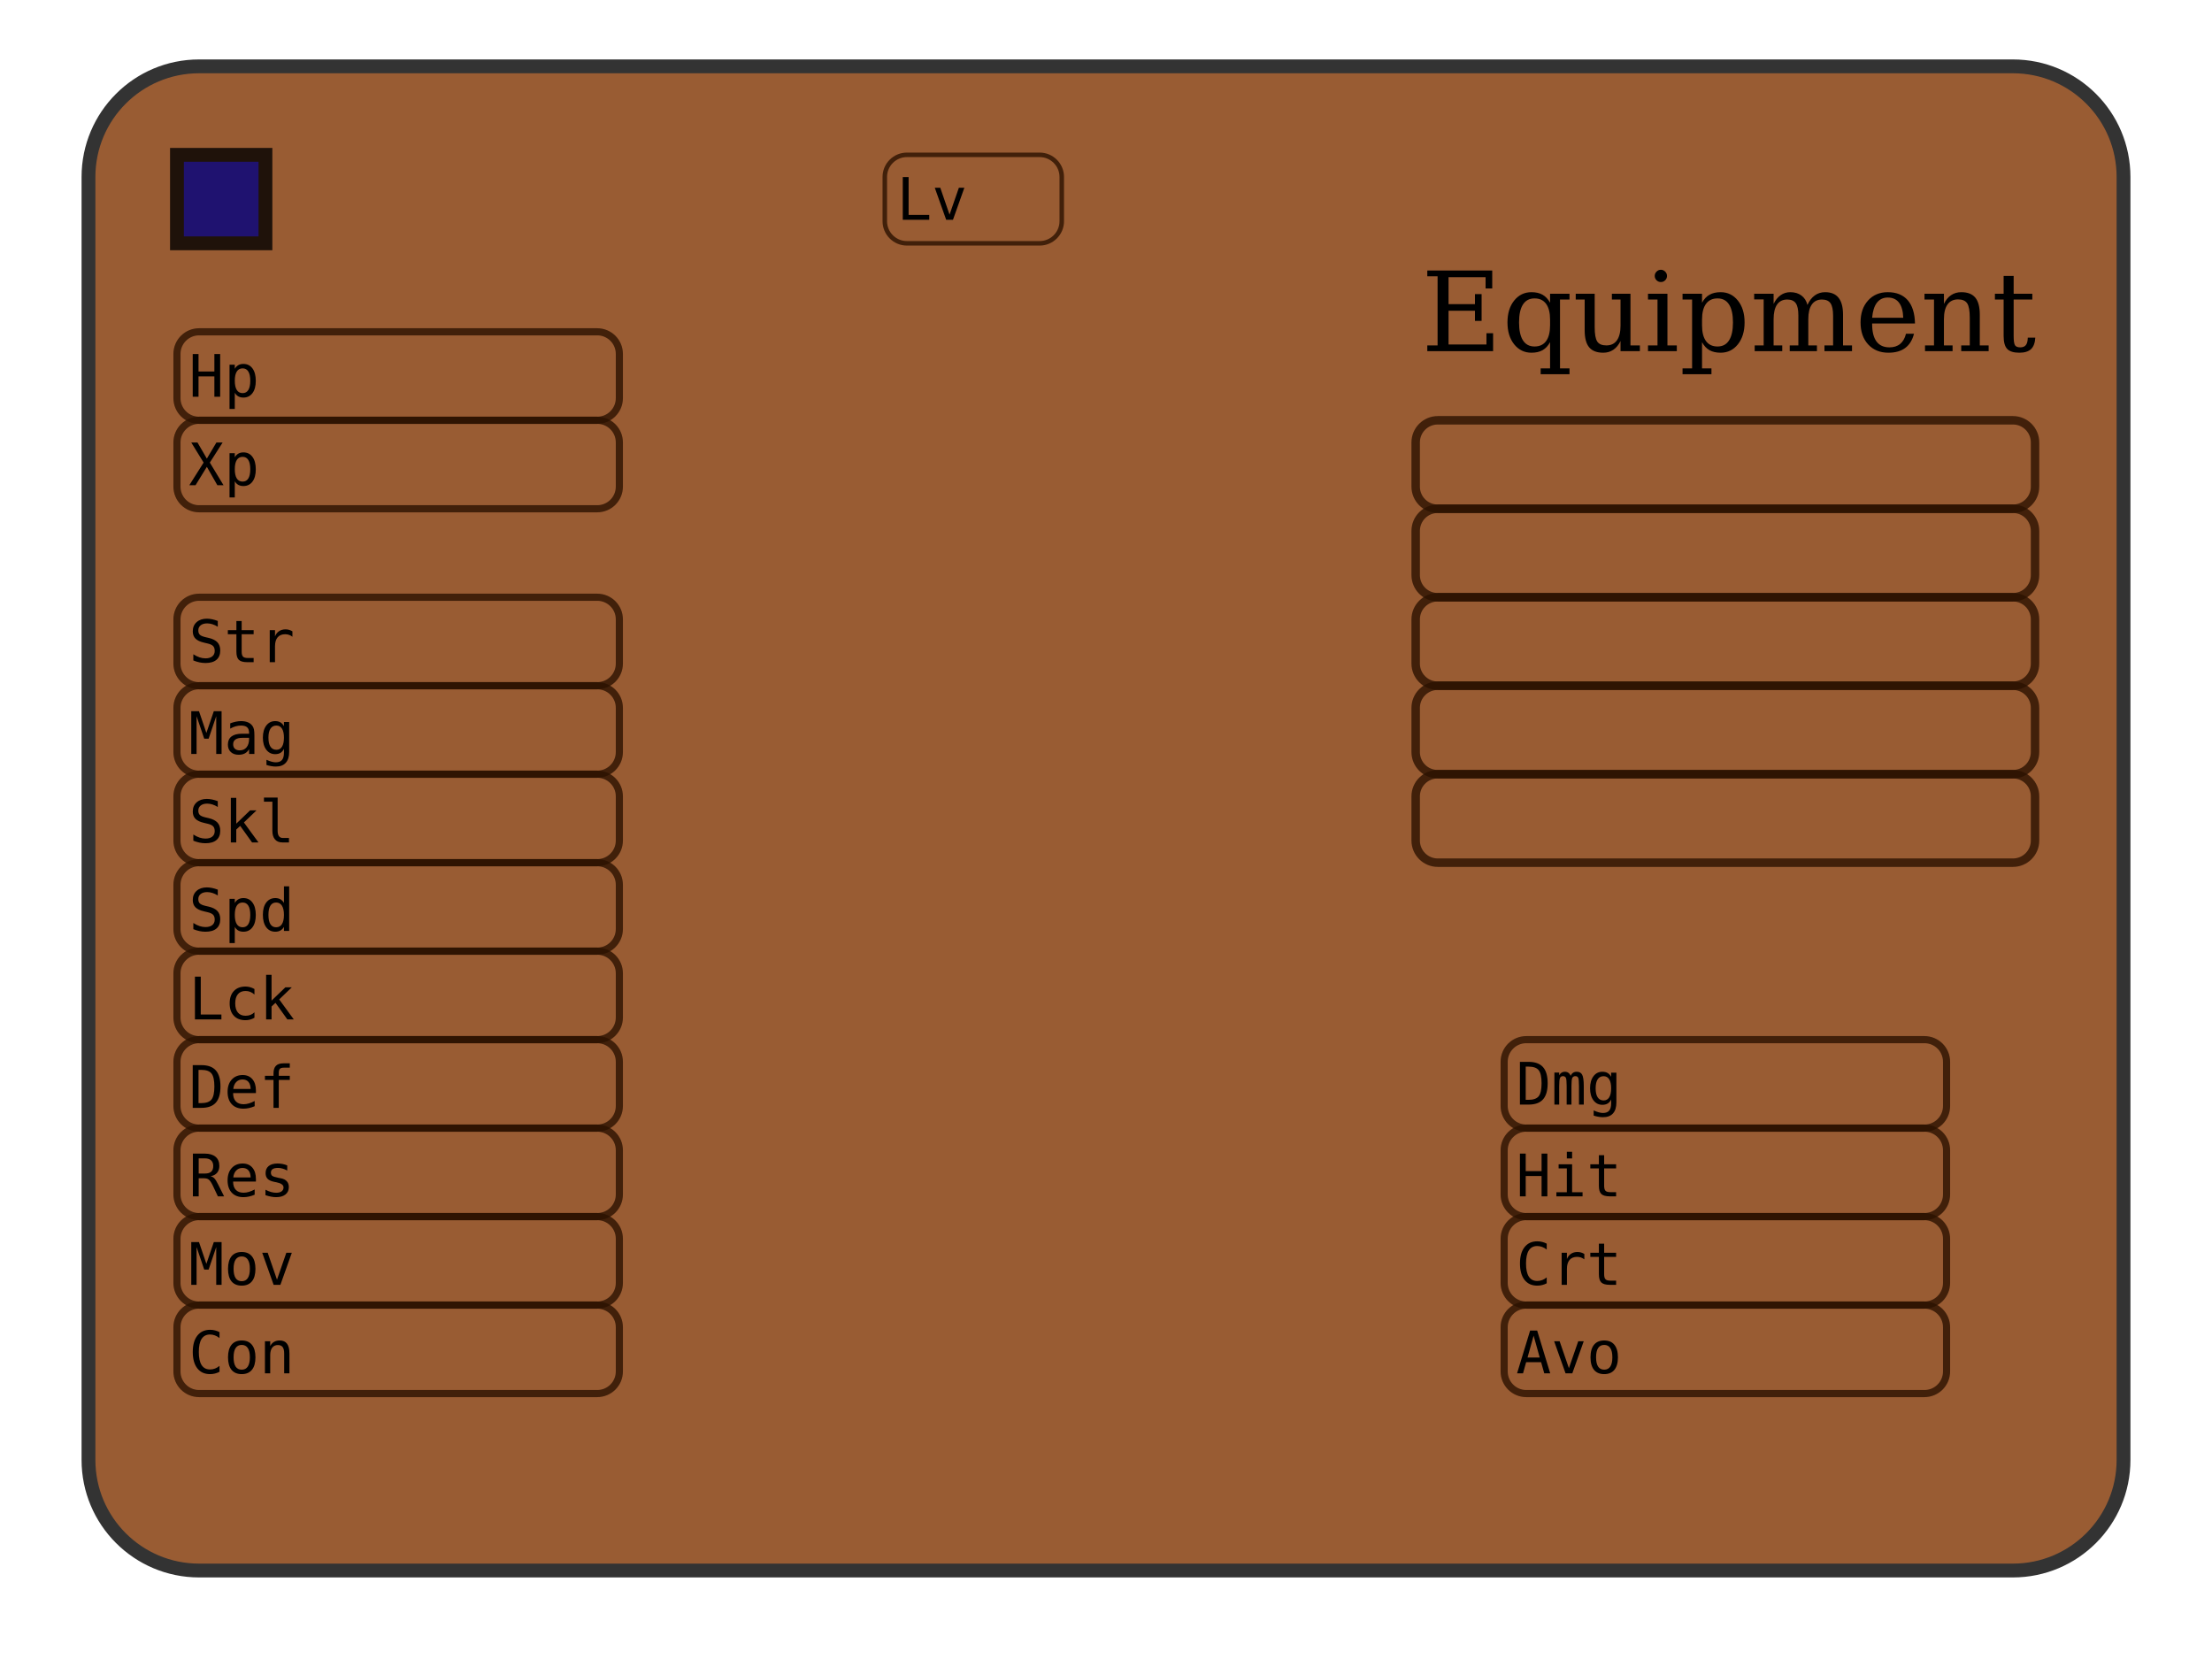
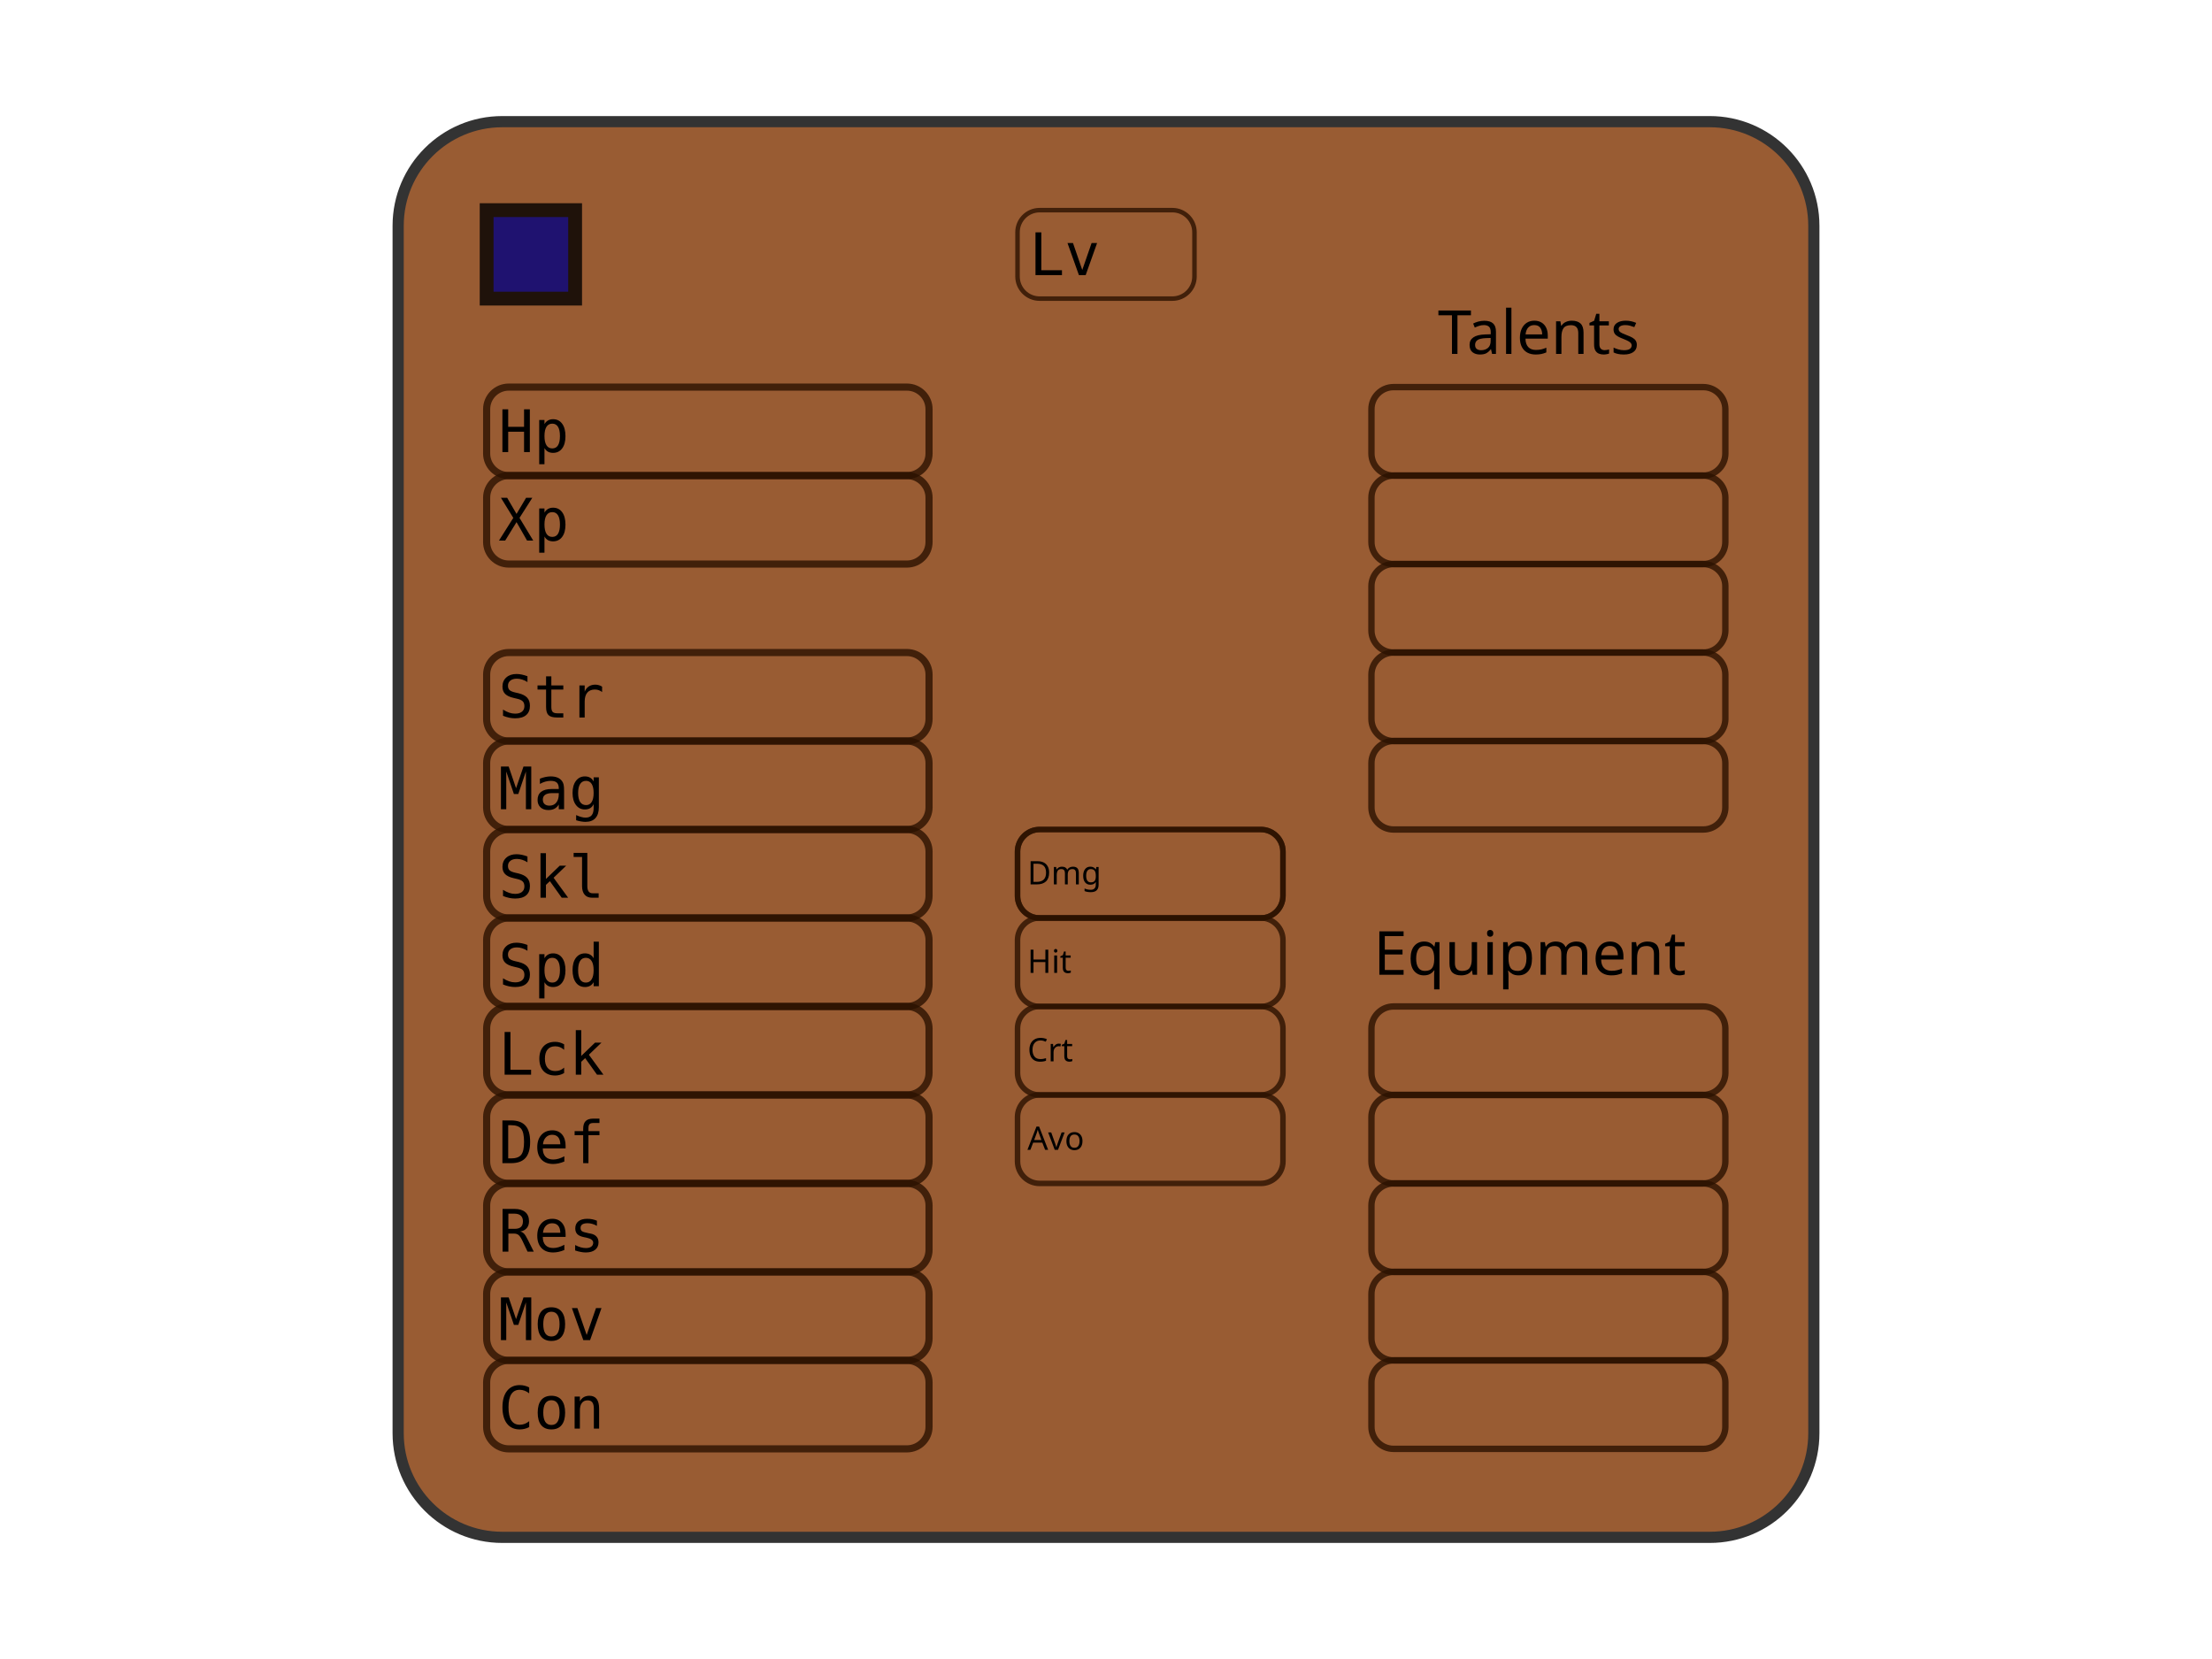
<svg xmlns="http://www.w3.org/2000/svg" width="800" height="600" id="svg2" version="1.1">
  <defs id="defs4" />
  <g id="layer1" transform="translate(0,-452.3622)">
-     <rect style="opacity:0.8;fill:#803300;stroke:#000000;stroke-width:5;stroke-miterlimit:4;stroke-opacity:1;stroke-dasharray:none;stroke-dashoffset:0" id="rect3006" width="736" height="544" x="32" y="24" ry="40" transform="translate(0,452.3622)" />
-     <rect style="opacity:0.8;fill:#000080;fill-opacity:1;fill-rule:nonzero;stroke:#000000;stroke-width:5;stroke-miterlimit:4;stroke-opacity:1;stroke-dasharray:none;stroke-dashoffset:0" id="rect3008" width="32" height="32" x="64" y="56" transform="translate(0,452.3622)" ry="0" />
-     <text xml:space="preserve" style="font-size:40px;font-style:normal;font-variant:normal;font-weight:normal;font-stretch:normal;line-height:125%;letter-spacing:0px;word-spacing:0px;fill:#000000;fill-opacity:1;stroke:none;font-family:DejaVu Sans;-inkscape-font-specification:DejaVu Sans" x="514" y="579.362" id="text3010">
-       <tspan id="tspan3012" x="514" y="579.362" style="font-style:normal;font-variant:normal;font-weight:normal;font-stretch:normal;font-family:DejaVu Serif;-inkscape-font-specification:DejaVu Serif">Equipment</tspan>
-     </text>
-     <rect style="opacity:0.8;fill:none;stroke:#2b1100;stroke-width:2.582;stroke-miterlimit:4;stroke-opacity:1;stroke-dasharray:none;stroke-dashoffset:0" id="rect3014" width="160" height="32" x="64" y="668.362" ry="8" />
-     <text xml:space="preserve" style="font-size:21.198px;font-style:normal;font-variant:normal;font-weight:normal;font-stretch:normal;line-height:125%;letter-spacing:0px;word-spacing:0px;fill:#000000;fill-opacity:1;stroke:none;font-family:Monospace;-inkscape-font-specification:Monospace" x="68.282" y="691.852" id="text3784">
-       <tspan id="tspan3786" x="68.282" y="691.852">Str</tspan>
-     </text>
-     <rect ry="8" y="700.362" x="64" height="32" width="160" id="rect3788" style="opacity:0.8;fill:none;stroke:#2b1100;stroke-width:2.582;stroke-miterlimit:4;stroke-opacity:1;stroke-dasharray:none;stroke-dashoffset:0" />
-     <text id="text3790" y="725.035" x="68.282" style="font-size:21.198px;font-style:normal;font-variant:normal;font-weight:normal;font-stretch:normal;line-height:125%;letter-spacing:0px;word-spacing:0px;fill:#000000;fill-opacity:1;stroke:none;font-family:Monospace;-inkscape-font-specification:Monospace" xml:space="preserve">
-       <tspan y="725.035" x="68.282" id="tspan3792">Mag</tspan>
-     </text>
-     <rect style="opacity:0.8;fill:none;stroke:#2b1100;stroke-width:2.582;stroke-miterlimit:4;stroke-opacity:1;stroke-dasharray:none;stroke-dashoffset:0" id="rect3801" width="160" height="32" x="64" y="732.362" ry="8" />
-     <text xml:space="preserve" style="font-size:21.198px;font-style:normal;font-variant:normal;font-weight:normal;font-stretch:normal;line-height:125%;letter-spacing:0px;word-spacing:0px;fill:#000000;fill-opacity:1;stroke:none;font-family:Monospace;-inkscape-font-specification:Monospace" x="68.282" y="757.035" id="text3803">
-       <tspan id="tspan3805" x="68.282" y="757.035">Skl</tspan>
-     </text>
-     <rect ry="8" y="764.362" x="64" height="32" width="160" id="rect3809" style="opacity:0.8;fill:none;stroke:#2b1100;stroke-width:2.582;stroke-miterlimit:4;stroke-opacity:1;stroke-dasharray:none;stroke-dashoffset:0" />
-     <text id="text3811" y="789.035" x="68.282" style="font-size:21.198px;font-style:normal;font-variant:normal;font-weight:normal;font-stretch:normal;line-height:125%;letter-spacing:0px;word-spacing:0px;fill:#000000;fill-opacity:1;stroke:none;font-family:Monospace;-inkscape-font-specification:Monospace" xml:space="preserve">
-       <tspan y="789.035" x="68.282" id="tspan3813">Spd</tspan>
-     </text>
-     <rect style="opacity:0.8;fill:none;stroke:#2b1100;stroke-width:2.582;stroke-miterlimit:4;stroke-opacity:1;stroke-dasharray:none;stroke-dashoffset:0" id="rect3817" width="160" height="32" x="64" y="796.362" ry="8" />
-     <text xml:space="preserve" style="font-size:21.198px;font-style:normal;font-variant:normal;font-weight:normal;font-stretch:normal;line-height:125%;letter-spacing:0px;word-spacing:0px;fill:#000000;fill-opacity:1;stroke:none;font-family:Monospace;-inkscape-font-specification:Monospace" x="68.282" y="821.035" id="text3819">
-       <tspan id="tspan3821" x="68.282" y="821.035">Lck</tspan>
-     </text>
-     <rect ry="8" y="828.362" x="64" height="32" width="160" id="rect3825" style="opacity:0.8;fill:none;stroke:#2b1100;stroke-width:2.582;stroke-miterlimit:4;stroke-opacity:1;stroke-dasharray:none;stroke-dashoffset:0" />
-     <text id="text3827" y="853.035" x="68.282" style="font-size:21.198px;font-style:normal;font-variant:normal;font-weight:normal;font-stretch:normal;line-height:125%;letter-spacing:0px;word-spacing:0px;fill:#000000;fill-opacity:1;stroke:none;font-family:Monospace;-inkscape-font-specification:Monospace" xml:space="preserve">
-       <tspan y="853.035" x="68.282" id="tspan3829">Def</tspan>
-     </text>
-     <rect style="opacity:0.8;fill:none;stroke:#2b1100;stroke-width:2.582;stroke-miterlimit:4;stroke-opacity:1;stroke-dasharray:none;stroke-dashoffset:0" id="rect3833" width="160" height="32" x="64" y="892.362" ry="8" />
    <text xml:space="preserve" style="font-size:21.198px;font-style:normal;font-weight:normal;line-height:125%;letter-spacing:0px;word-spacing:0px;fill:#000000;fill-opacity:1;stroke:none;font-family:Sans" x="68.282" y="885.035" id="text3835">
      <tspan id="tspan3837" x="68.282" y="885.035" />
    </text>
-     <rect ry="8" y="924.362" x="64" height="32" width="160" id="rect3841" style="opacity:0.8;fill:none;stroke:#2b1100;stroke-width:2.582;stroke-miterlimit:4;stroke-opacity:1;stroke-dasharray:none;stroke-dashoffset:0" />
-     <text id="text3843" y="949.035" x="68.282" style="font-size:21.198px;font-style:normal;font-variant:normal;font-weight:normal;font-stretch:normal;line-height:125%;letter-spacing:0px;word-spacing:0px;fill:#000000;fill-opacity:1;stroke:none;font-family:Monospace;-inkscape-font-specification:Monospace" xml:space="preserve">
-       <tspan y="949.035" x="68.282" id="tspan3845">Con</tspan>
+     <rect ry="37.647" y="496.362" x="144" height="512" width="512" id="rect3006" style="opacity:0.8;fill:#803300;stroke:#000000;stroke-width:4.046;stroke-miterlimit:4;stroke-opacity:1;stroke-dasharray:none;stroke-dashoffset:0" />
+     <rect ry="0" y="528.362" x="176" height="32" width="32" id="rect3008" style="opacity:0.8;fill:#000080;fill-opacity:1;fill-rule:nonzero;stroke:#000000;stroke-width:5;stroke-miterlimit:4;stroke-opacity:1;stroke-dasharray:none;stroke-dashoffset:0" />
+     <rect ry="8" y="688.362" x="176" height="32" width="160" id="rect3014" style="opacity:0.8;fill:none;stroke:#2b1100;stroke-width:2.582;stroke-miterlimit:4;stroke-opacity:1;stroke-dasharray:none;stroke-dashoffset:0" />
+     <text id="text3784" y="711.852" x="180.282" style="font-size:21.198px;font-style:normal;font-variant:normal;font-weight:normal;font-stretch:normal;line-height:125%;letter-spacing:0px;word-spacing:0px;fill:#000000;fill-opacity:1;stroke:none;font-family:Monospace;-inkscape-font-specification:Monospace" xml:space="preserve">
+       <tspan y="711.852" x="180.282" id="tspan3786">Str</tspan>
    </text>
-     <rect style="opacity:0.8;fill:none;stroke:#2b1100;stroke-width:2.582;stroke-miterlimit:4;stroke-opacity:1;stroke-dasharray:none;stroke-dashoffset:0" id="rect3849" width="160" height="32" x="64" y="860.362" ry="8" />
-     <text xml:space="preserve" style="font-size:21.198px;font-style:normal;font-variant:normal;font-weight:normal;font-stretch:normal;line-height:125%;letter-spacing:0px;word-spacing:0px;fill:#000000;fill-opacity:1;stroke:none;font-family:Monospace;-inkscape-font-specification:Monospace" x="68.282" y="885.035" id="text3851">
-       <tspan id="tspan3853" x="68.282" y="885.035">Res</tspan>
+     <rect style="opacity:0.8;fill:none;stroke:#2b1100;stroke-width:2.582;stroke-miterlimit:4;stroke-opacity:1;stroke-dasharray:none;stroke-dashoffset:0" id="rect3788" width="160" height="32" x="176" y="720.362" ry="8" />
+     <text xml:space="preserve" style="font-size:21.198px;font-style:normal;font-variant:normal;font-weight:normal;font-stretch:normal;line-height:125%;letter-spacing:0px;word-spacing:0px;fill:#000000;fill-opacity:1;stroke:none;font-family:Monospace;-inkscape-font-specification:Monospace" x="180.282" y="745.035" id="text3790-8">
+       <tspan id="tspan3792-5" x="180.282" y="745.035">Mag</tspan>
    </text>
-     <text id="text3855" y="917.035" x="68.282" style="font-size:21.198px;font-style:normal;font-variant:normal;font-weight:normal;font-stretch:normal;line-height:125%;letter-spacing:0px;word-spacing:0px;fill:#000000;fill-opacity:1;stroke:none;font-family:Monospace;-inkscape-font-specification:Monospace" xml:space="preserve">
-       <tspan y="917.035" x="68.282" id="tspan3857">Mov</tspan>
+     <rect ry="8" y="752.362" x="176" height="32" width="160" id="rect3801" style="opacity:0.8;fill:none;stroke:#2b1100;stroke-width:2.582;stroke-miterlimit:4;stroke-opacity:1;stroke-dasharray:none;stroke-dashoffset:0" />
+     <text id="text3803" y="777.035" x="180.282" style="font-size:21.198px;font-style:normal;font-variant:normal;font-weight:normal;font-stretch:normal;line-height:125%;letter-spacing:0px;word-spacing:0px;fill:#000000;fill-opacity:1;stroke:none;font-family:Monospace;-inkscape-font-specification:Monospace" xml:space="preserve">
+       <tspan y="777.035" x="180.282" id="tspan3805">Skl</tspan>
    </text>
-     <rect ry="8" y="572.362" x="64" height="32" width="160" id="rect3891" style="opacity:0.8;fill:none;stroke:#2b1100;stroke-width:2.582;stroke-miterlimit:4;stroke-opacity:1;stroke-dasharray:none;stroke-dashoffset:0" />
-     <text id="text3893" y="595.852" x="68.282" style="font-size:21.198px;font-style:normal;font-variant:normal;font-weight:normal;font-stretch:normal;line-height:125%;letter-spacing:0px;word-spacing:0px;fill:#000000;fill-opacity:1;stroke:none;font-family:Monospace;-inkscape-font-specification:Monospace" xml:space="preserve">
-       <tspan y="595.852" x="68.282" id="tspan3895">Hp</tspan>
+     <rect style="opacity:0.8;fill:none;stroke:#2b1100;stroke-width:2.582;stroke-miterlimit:4;stroke-opacity:1;stroke-dasharray:none;stroke-dashoffset:0" id="rect3809" width="160" height="32" x="176" y="784.362" ry="8" />
+     <text xml:space="preserve" style="font-size:21.198px;font-style:normal;font-variant:normal;font-weight:normal;font-stretch:normal;line-height:125%;letter-spacing:0px;word-spacing:0px;fill:#000000;fill-opacity:1;stroke:none;font-family:Monospace;-inkscape-font-specification:Monospace" x="180.282" y="809.035" id="text3811">
+       <tspan id="tspan3813" x="180.282" y="809.035">Spd</tspan>
    </text>
-     <rect style="opacity:0.8;fill:none;stroke:#2b1100;stroke-width:2.582;stroke-miterlimit:4;stroke-opacity:1;stroke-dasharray:none;stroke-dashoffset:0" id="rect3897" width="160" height="32" x="64" y="604.362" ry="8" />
-     <text xml:space="preserve" style="font-size:21.198px;font-style:normal;font-variant:normal;font-weight:normal;font-stretch:normal;line-height:125%;letter-spacing:0px;word-spacing:0px;fill:#000000;fill-opacity:1;stroke:none;font-family:Monospace;-inkscape-font-specification:Monospace" x="68.282" y="627.852" id="text3899">
-       <tspan id="tspan3901" x="68.282" y="627.852">Xp</tspan>
+     <rect ry="8" y="816.362" x="176" height="32" width="160" id="rect3817" style="opacity:0.8;fill:none;stroke:#2b1100;stroke-width:2.582;stroke-miterlimit:4;stroke-opacity:1;stroke-dasharray:none;stroke-dashoffset:0" />
+     <text id="text3819" y="841.035" x="180.282" style="font-size:21.198px;font-style:normal;font-variant:normal;font-weight:normal;font-stretch:normal;line-height:125%;letter-spacing:0px;word-spacing:0px;fill:#000000;fill-opacity:1;stroke:none;font-family:Monospace;-inkscape-font-specification:Monospace" xml:space="preserve">
+       <tspan y="841.035" x="180.282" id="tspan3821">Lck</tspan>
    </text>
-     <rect style="opacity:0.8;fill:none;stroke:#2b1100;stroke-width:1.633;stroke-miterlimit:4;stroke-opacity:1;stroke-dasharray:none;stroke-dashoffset:0" id="rect3909" width="64" height="32" x="320" y="508.362" ry="8" />
-     <text xml:space="preserve" style="font-size:21.198px;font-style:normal;font-variant:normal;font-weight:normal;font-stretch:normal;line-height:125%;letter-spacing:0px;word-spacing:0px;fill:#000000;fill-opacity:1;stroke:none;font-family:Monospace;-inkscape-font-specification:Monospace" x="324.282" y="531.852" id="text3911">
-       <tspan id="tspan3913" x="324.282" y="531.852">Lv</tspan>
+     <rect style="opacity:0.8;fill:none;stroke:#2b1100;stroke-width:2.582;stroke-miterlimit:4;stroke-opacity:1;stroke-dasharray:none;stroke-dashoffset:0" id="rect3825" width="160" height="32" x="176" y="848.362" ry="8" />
+     <text xml:space="preserve" style="font-size:21.198px;font-style:normal;font-variant:normal;font-weight:normal;font-stretch:normal;line-height:125%;letter-spacing:0px;word-spacing:0px;fill:#000000;fill-opacity:1;stroke:none;font-family:Monospace;-inkscape-font-specification:Monospace" x="180.282" y="873.035" id="text3827">
+       <tspan id="tspan3829" x="180.282" y="873.035">Def</tspan>
    </text>
-     <rect ry="8" y="828.362" x="544" height="32" width="160" id="rect3915" style="opacity:0.8;fill:none;stroke:#2b1100;stroke-width:2.582;stroke-miterlimit:4;stroke-opacity:1;stroke-dasharray:none;stroke-dashoffset:0" />
-     <text id="text3917" y="851.852" x="548.282" style="font-size:21.198px;font-style:normal;font-variant:normal;font-weight:normal;font-stretch:normal;line-height:125%;letter-spacing:0px;word-spacing:0px;fill:#000000;fill-opacity:1;stroke:none;font-family:Monospace;-inkscape-font-specification:Monospace" xml:space="preserve">
-       <tspan y="851.852" x="548.282" id="tspan3919">Dmg</tspan>
+     <rect ry="8" y="912.362" x="176" height="32" width="160" id="rect3833" style="opacity:0.8;fill:none;stroke:#2b1100;stroke-width:2.582;stroke-miterlimit:4;stroke-opacity:1;stroke-dasharray:none;stroke-dashoffset:0" />
+     <rect style="opacity:0.8;fill:none;stroke:#2b1100;stroke-width:2.582;stroke-miterlimit:4;stroke-opacity:1;stroke-dasharray:none;stroke-dashoffset:0" id="rect3841" width="160" height="32" x="176" y="944.362" ry="8" />
+     <text xml:space="preserve" style="font-size:21.198px;font-style:normal;font-variant:normal;font-weight:normal;font-stretch:normal;line-height:125%;letter-spacing:0px;word-spacing:0px;fill:#000000;fill-opacity:1;stroke:none;font-family:Monospace;-inkscape-font-specification:Monospace" x="180.282" y="969.035" id="text3843">
+       <tspan id="tspan3845" x="180.282" y="969.035">Con</tspan>
    </text>
-     <rect style="opacity:0.8;fill:none;stroke:#2b1100;stroke-width:2.582;stroke-miterlimit:4;stroke-opacity:1;stroke-dasharray:none;stroke-dashoffset:0" id="rect3921" width="160" height="32" x="544" y="860.362" ry="8" />
-     <text xml:space="preserve" style="font-size:21.198px;font-style:normal;font-variant:normal;font-weight:normal;font-stretch:normal;line-height:125%;letter-spacing:0px;word-spacing:0px;fill:#000000;fill-opacity:1;stroke:none;font-family:Monospace;-inkscape-font-specification:Monospace" x="548.282" y="885.035" id="text3923">
-       <tspan id="tspan3925" x="548.282" y="885.035">Hit</tspan>
+     <rect ry="8" y="880.362" x="176" height="32" width="160" id="rect3849" style="opacity:0.8;fill:none;stroke:#2b1100;stroke-width:2.582;stroke-miterlimit:4;stroke-opacity:1;stroke-dasharray:none;stroke-dashoffset:0" />
+     <text id="text3851" y="905.035" x="180.282" style="font-size:21.198px;font-style:normal;font-variant:normal;font-weight:normal;font-stretch:normal;line-height:125%;letter-spacing:0px;word-spacing:0px;fill:#000000;fill-opacity:1;stroke:none;font-family:Monospace;-inkscape-font-specification:Monospace" xml:space="preserve">
+       <tspan y="905.035" x="180.282" id="tspan3853">Res</tspan>
    </text>
-     <rect ry="8" y="892.362" x="544" height="32" width="160" id="rect3927" style="opacity:0.8;fill:none;stroke:#2b1100;stroke-width:2.582;stroke-miterlimit:4;stroke-opacity:1;stroke-dasharray:none;stroke-dashoffset:0" />
-     <text id="text3929" y="917.035" x="548.282" style="font-size:21.198px;font-style:normal;font-variant:normal;font-weight:normal;font-stretch:normal;line-height:125%;letter-spacing:0px;word-spacing:0px;fill:#000000;fill-opacity:1;stroke:none;font-family:Monospace;-inkscape-font-specification:Monospace" xml:space="preserve">
-       <tspan y="917.035" x="548.282" id="tspan3931">Crt</tspan>
+     <text xml:space="preserve" style="font-size:21.198px;font-style:normal;font-variant:normal;font-weight:normal;font-stretch:normal;line-height:125%;letter-spacing:0px;word-spacing:0px;fill:#000000;fill-opacity:1;stroke:none;font-family:Monospace;-inkscape-font-specification:Monospace" x="180.282" y="937.035" id="text3855">
+       <tspan id="tspan3857" x="180.282" y="937.035">Mov</tspan>
    </text>
-     <rect style="opacity:0.8;fill:none;stroke:#2b1100;stroke-width:2.582;stroke-miterlimit:4;stroke-opacity:1;stroke-dasharray:none;stroke-dashoffset:0" id="rect3933" width="160" height="32" x="544" y="924.362" ry="8" />
-     <text xml:space="preserve" style="font-size:21.198px;font-style:normal;font-variant:normal;font-weight:normal;font-stretch:normal;line-height:125%;letter-spacing:0px;word-spacing:0px;fill:#000000;fill-opacity:1;stroke:none;font-family:Monospace;-inkscape-font-specification:Monospace" x="548.282" y="949.035" id="text3935">
-       <tspan id="tspan3937" x="548.282" y="949.035">Avo</tspan>
+     <rect style="opacity:0.8;fill:none;stroke:#2b1100;stroke-width:2.582;stroke-miterlimit:4;stroke-opacity:1;stroke-dasharray:none;stroke-dashoffset:0" id="rect3891" width="160" height="32" x="176" y="592.362" ry="8" />
+     <text xml:space="preserve" style="font-size:21.198px;font-style:normal;font-variant:normal;font-weight:normal;font-stretch:normal;line-height:125%;letter-spacing:0px;word-spacing:0px;fill:#000000;fill-opacity:1;stroke:none;font-family:Monospace;-inkscape-font-specification:Monospace" x="180.282" y="615.852" id="text3893">
+       <tspan id="tspan3895" x="180.282" y="615.852">Hp</tspan>
    </text>
-     <rect style="opacity:0.8;fill:none;stroke:#2b1100;stroke-width:3.055;stroke-miterlimit:4;stroke-opacity:1;stroke-dasharray:none;stroke-dashoffset:0" id="rect3939" width="224" height="32" x="512" y="604.362" ry="8" />
-     <rect ry="8" y="636.362" x="512" height="32" width="224" id="rect3941" style="opacity:0.8;fill:none;stroke:#2b1100;stroke-width:3.055;stroke-miterlimit:4;stroke-opacity:1;stroke-dasharray:none;stroke-dashoffset:0" />
-     <rect style="opacity:0.8;fill:none;stroke:#2b1100;stroke-width:3.055;stroke-miterlimit:4;stroke-opacity:1;stroke-dasharray:none;stroke-dashoffset:0" id="rect3943" width="224" height="32" x="512" y="668.362" ry="8" />
-     <rect ry="8" y="700.362" x="512" height="32" width="224" id="rect3945" style="opacity:0.8;fill:none;stroke:#2b1100;stroke-width:3.055;stroke-miterlimit:4;stroke-opacity:1;stroke-dasharray:none;stroke-dashoffset:0" />
-     <rect style="opacity:0.8;fill:none;stroke:#2b1100;stroke-width:3.055;stroke-miterlimit:4;stroke-opacity:1;stroke-dasharray:none;stroke-dashoffset:0" id="rect3947" width="224" height="32" x="512" y="732.362" ry="8" />
+     <rect ry="8" y="624.362" x="176" height="32" width="160" id="rect3897" style="opacity:0.8;fill:none;stroke:#2b1100;stroke-width:2.582;stroke-miterlimit:4;stroke-opacity:1;stroke-dasharray:none;stroke-dashoffset:0" />
+     <text id="text3899" y="647.852" x="180.282" style="font-size:21.198px;font-style:normal;font-variant:normal;font-weight:normal;font-stretch:normal;line-height:125%;letter-spacing:0px;word-spacing:0px;fill:#000000;fill-opacity:1;stroke:none;font-family:Monospace;-inkscape-font-specification:Monospace" xml:space="preserve">
+       <tspan y="647.852" x="180.282" id="tspan3901">Xp</tspan>
+     </text>
+     <rect ry="8" y="528.362" x="368" height="32" width="64" id="rect3909" style="opacity:0.8;fill:none;stroke:#2b1100;stroke-width:1.633;stroke-miterlimit:4;stroke-opacity:1;stroke-dasharray:none;stroke-dashoffset:0" />
+     <text id="text3911" y="551.852" x="372.282" style="font-size:21.198px;font-style:normal;font-variant:normal;font-weight:normal;font-stretch:normal;line-height:125%;letter-spacing:0px;word-spacing:0px;fill:#000000;fill-opacity:1;stroke:none;font-family:Monospace;-inkscape-font-specification:Monospace" xml:space="preserve">
+       <tspan y="551.852" x="372.282" id="tspan3913">Lv</tspan>
+     </text>
+     <rect style="opacity:0.8;fill:none;stroke:#2b1100;stroke-width:2.309;stroke-miterlimit:4;stroke-opacity:1;stroke-dasharray:none;stroke-dashoffset:0" id="rect4561" width="128" height="32" x="496" y="816.362" ry="8" />
+     <rect ry="8" y="848.362" x="496" height="32" width="128" id="rect4567" style="opacity:0.8;fill:none;stroke:#2b1100;stroke-width:2.309;stroke-miterlimit:4;stroke-opacity:1;stroke-dasharray:none;stroke-dashoffset:0" />
+     <rect style="opacity:0.8;fill:none;stroke:#2b1100;stroke-width:2.309;stroke-miterlimit:4;stroke-opacity:1;stroke-dasharray:none;stroke-dashoffset:0" id="rect4573" width="128" height="32" x="496" y="912.362" ry="8" />
+     <rect ry="8" y="944.362" x="496" height="32" width="128" id="rect4575" style="opacity:0.8;fill:none;stroke:#2b1100;stroke-width:2.309;stroke-miterlimit:4;stroke-opacity:1;stroke-dasharray:none;stroke-dashoffset:0" />
+     <rect style="opacity:0.8;fill:none;stroke:#2b1100;stroke-width:2.309;stroke-miterlimit:4;stroke-opacity:1;stroke-dasharray:none;stroke-dashoffset:0" id="rect4581" width="128" height="32" x="496" y="880.362" ry="8" />
+     <rect ry="8" y="592.362" x="496" height="32" width="128" id="rect3097" style="opacity:0.8;fill:none;stroke:#2b1100;stroke-width:2.309;stroke-miterlimit:4;stroke-opacity:1;stroke-dasharray:none;stroke-dashoffset:0" />
+     <rect style="opacity:0.8;fill:none;stroke:#2b1100;stroke-width:2.309;stroke-miterlimit:4;stroke-opacity:1;stroke-dasharray:none;stroke-dashoffset:0" id="rect3099" width="128" height="32" x="496" y="624.362" ry="8" />
+     <rect ry="8" y="688.362" x="496" height="32" width="128" id="rect3101" style="opacity:0.8;fill:none;stroke:#2b1100;stroke-width:2.309;stroke-miterlimit:4;stroke-opacity:1;stroke-dasharray:none;stroke-dashoffset:0" />
+     <rect style="opacity:0.8;fill:none;stroke:#2b1100;stroke-width:2.309;stroke-miterlimit:4;stroke-opacity:1;stroke-dasharray:none;stroke-dashoffset:0" id="rect3103" width="128" height="32" x="496" y="720.362" ry="8" />
+     <rect ry="8" y="656.362" x="496" height="32" width="128" id="rect3105" style="opacity:0.8;fill:none;stroke:#2b1100;stroke-width:2.309;stroke-miterlimit:4;stroke-opacity:1;stroke-dasharray:none;stroke-dashoffset:0" />
+     <rect style="opacity:0.8;fill:none;stroke:#2b1100;stroke-width:2;stroke-miterlimit:4;stroke-opacity:1;stroke-dasharray:none;stroke-dashoffset:0" id="rect3339" width="96" height="32" x="368" y="752.362" ry="8" />
+     <rect ry="8" y="752.362" x="368" height="32" width="96" id="rect3349" style="opacity:0.8;fill:none;stroke:#2b1100;stroke-width:2;stroke-miterlimit:4;stroke-opacity:1;stroke-dasharray:none;stroke-dashoffset:0" />
+     <text id="text3359" y="772.213" x="371.589" style="font-size:11.724px;font-style:normal;font-weight:normal;line-height:125%;letter-spacing:0px;word-spacing:0px;fill:#000000;fill-opacity:1;stroke:none;font-family:Sans" xml:space="preserve">
+       <tspan y="772.213" x="371.589" id="tspan3361">Dmg</tspan>
+     </text>
+     <rect style="opacity:0.8;fill:none;stroke:#2b1100;stroke-width:2;stroke-miterlimit:4;stroke-opacity:1;stroke-dasharray:none;stroke-dashoffset:0" id="rect3371" width="96" height="32" x="368" y="784.362" ry="8" />
+     <text xml:space="preserve" style="font-size:11.724px;font-style:normal;font-weight:normal;line-height:125%;letter-spacing:0px;word-spacing:0px;fill:#000000;fill-opacity:1;stroke:none;font-family:Sans" x="371.589" y="804.213" id="text3373">
+       <tspan id="tspan3375" x="371.589" y="804.213">Hit</tspan>
+     </text>
+     <rect ry="8" y="816.362" x="368" height="32" width="96" id="rect3401" style="opacity:0.8;fill:none;stroke:#2b1100;stroke-width:2;stroke-miterlimit:4;stroke-opacity:1;stroke-dasharray:none;stroke-dashoffset:0" />
+     <text id="text3403" y="836.213" x="371.589" style="font-size:11.724px;font-style:normal;font-weight:normal;line-height:125%;letter-spacing:0px;word-spacing:0px;fill:#000000;fill-opacity:1;stroke:none;font-family:Sans" xml:space="preserve">
+       <tspan y="836.213" x="371.589" id="tspan3405">Crt</tspan>
+     </text>
+     <rect style="opacity:0.8;fill:none;stroke:#2b1100;stroke-width:2;stroke-miterlimit:4;stroke-opacity:1;stroke-dasharray:none;stroke-dashoffset:0" id="rect3407" width="96" height="32" x="368" y="848.362" ry="8" />
+     <text xml:space="preserve" style="font-size:11.724px;font-style:normal;font-weight:normal;line-height:125%;letter-spacing:0px;word-spacing:0px;fill:#000000;fill-opacity:1;stroke:none;font-family:Sans" x="371.589" y="868.213" id="text3409">
+       <tspan id="tspan3411" x="371.589" y="868.213">Avo</tspan>
+     </text>
+     <text id="text3075" y="804.897" x="496.721" style="font-size:22px;font-style:normal;font-weight:normal;line-height:125%;letter-spacing:0px;word-spacing:0px;fill:#000000;fill-opacity:1;stroke:none;font-family:Sans" xml:space="preserve">
+       <tspan y="804.897" x="496.721" id="tspan3077">Equipment</tspan>
+     </text>
+     <text xml:space="preserve" style="font-size:22px;font-style:normal;font-weight:normal;line-height:125%;letter-spacing:0px;word-spacing:0px;fill:#000000;fill-opacity:1;stroke:none;font-family:Sans" x="520" y="580.362" id="text3079">
+       <tspan id="tspan3081" x="520" y="580.362">Talents</tspan>
+     </text>
  </g>
</svg>
